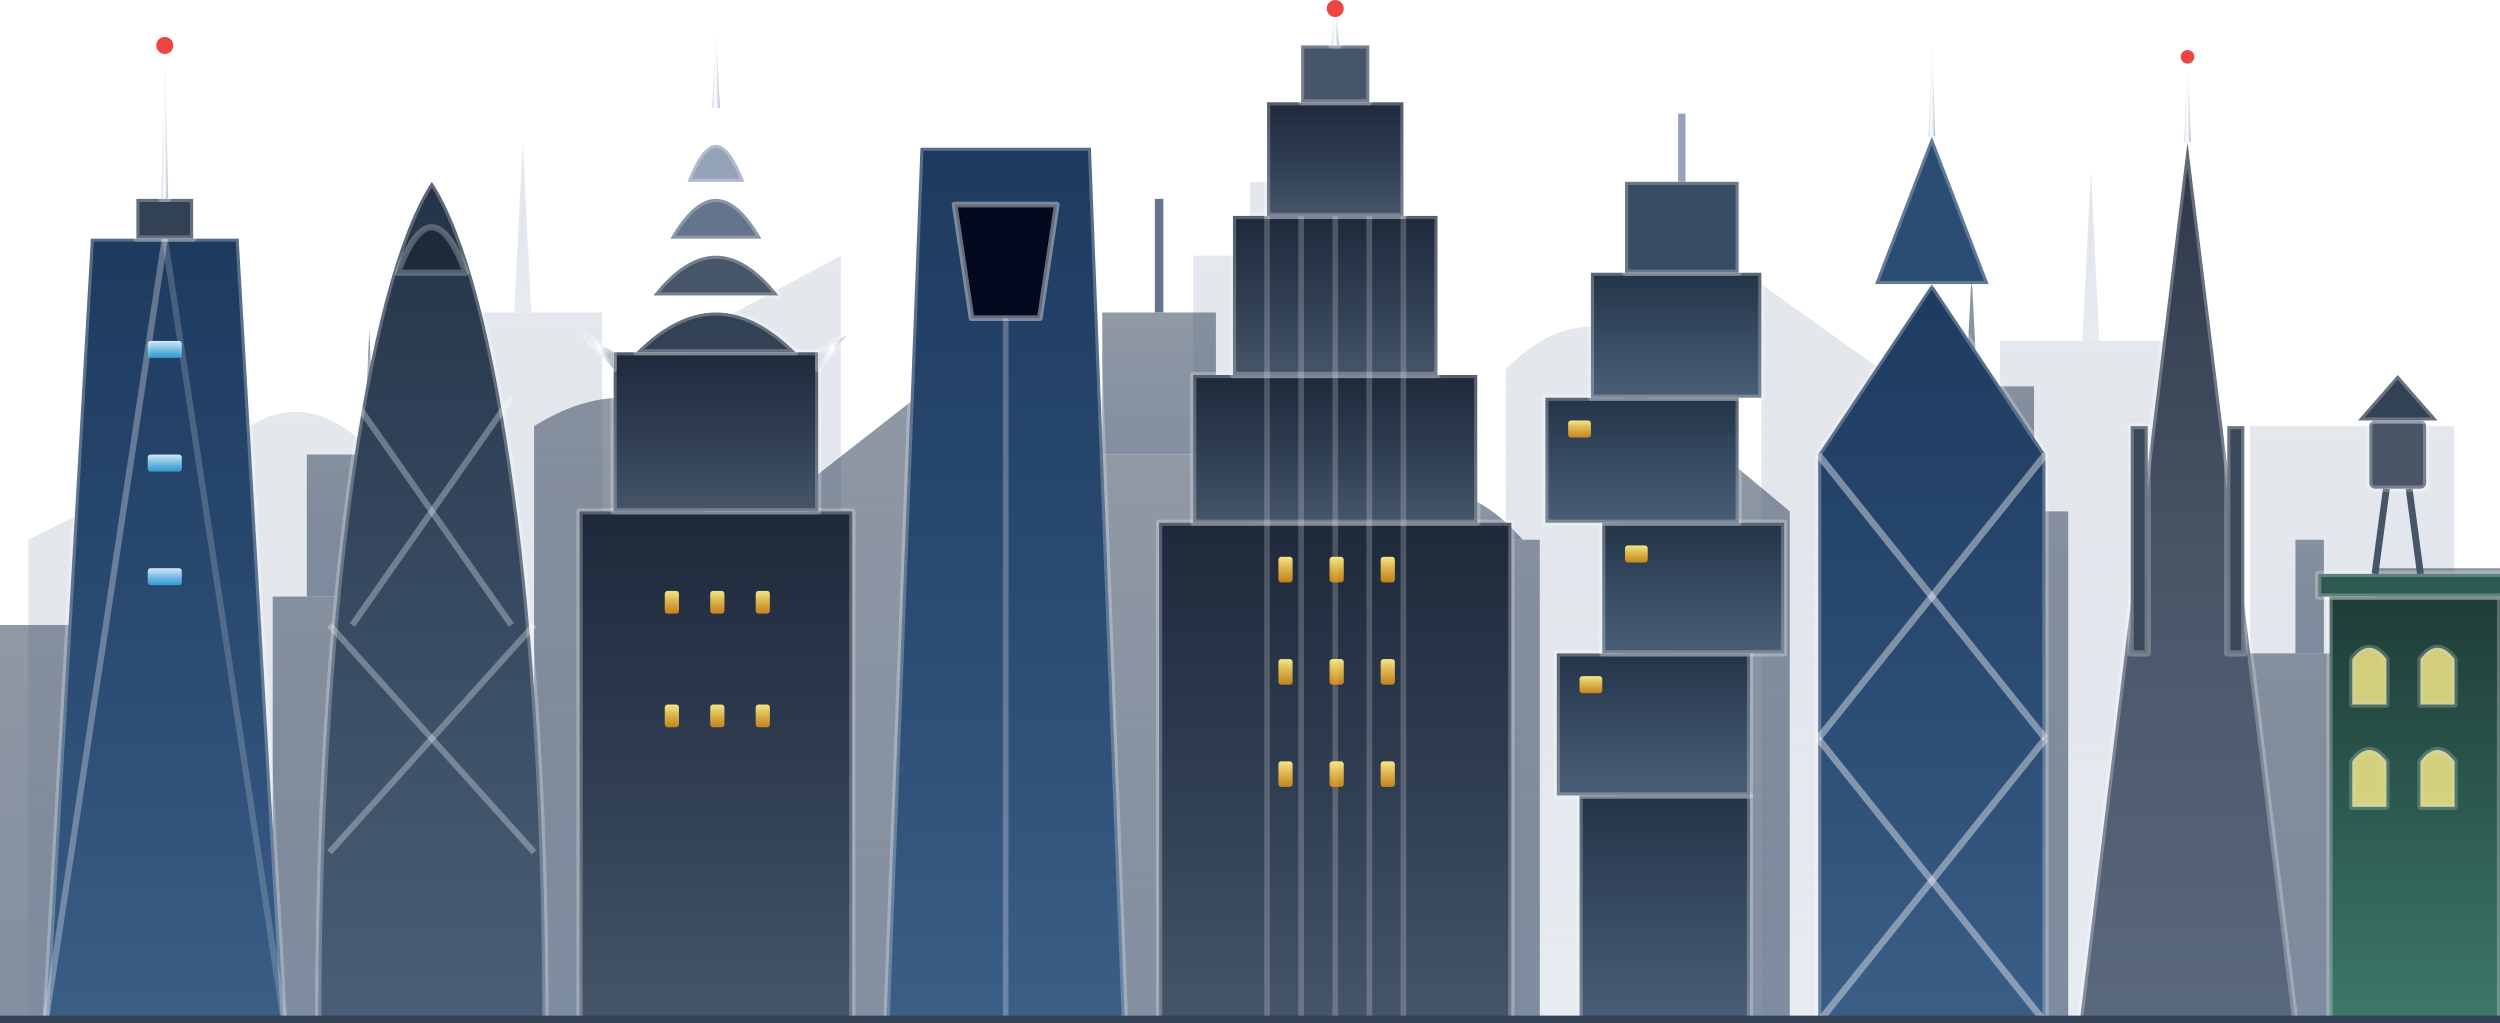
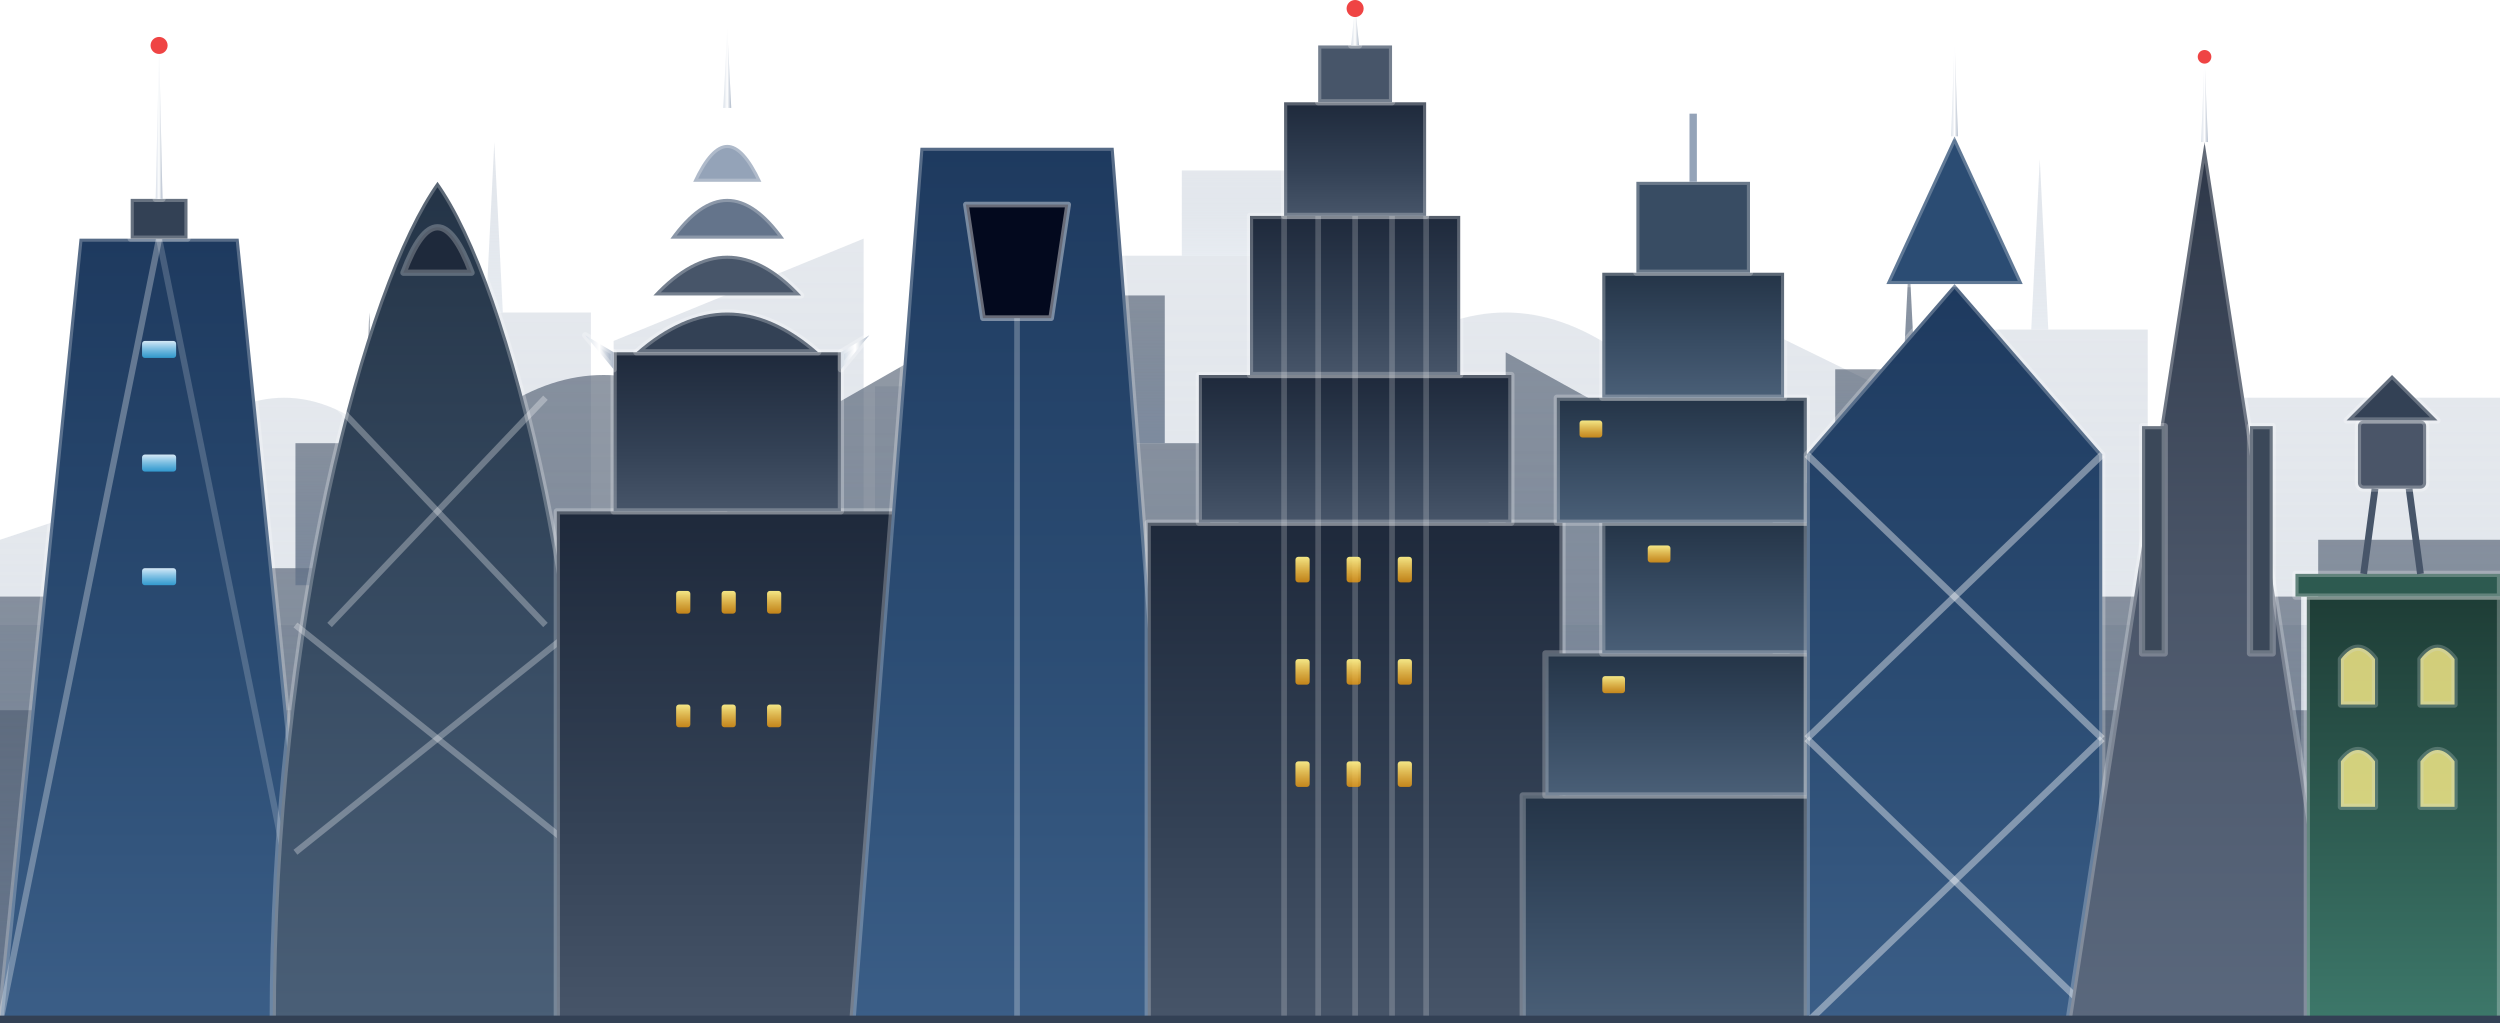
<svg xmlns="http://www.w3.org/2000/svg" viewBox="0 0 440 180" preserveAspectRatio="none" fill="none" class="w-full h-full">
  <defs>
    <linearGradient id="mSkyBg" x1="0" y1="0" x2="0" y2="1">
      <stop offset="0%" stop-color="#94a3b8" stop-opacity="0.25" />
      <stop offset="100%" stop-color="#cbd5e1" stop-opacity="0.45" />
    </linearGradient>
    <linearGradient id="mSkyMid" x1="0" y1="0" x2="0" y2="1">
      <stop offset="0%" stop-color="#475569" stop-opacity="0.6" />
      <stop offset="100%" stop-color="#64748b" stop-opacity="0.8" />
    </linearGradient>
    <linearGradient id="mToneNavy" x1="0" y1="0" x2="0" y2="1">
      <stop offset="0%" stop-color="#1e293b" />
      <stop offset="60%" stop-color="#334155" />
      <stop offset="100%" stop-color="#475569" />
    </linearGradient>
    <linearGradient id="mToneSteel" x1="0" y1="0" x2="0" y2="1">
      <stop offset="0%" stop-color="#243447" />
      <stop offset="55%" stop-color="#384c63" />
      <stop offset="100%" stop-color="#4a5f77" />
    </linearGradient>
    <linearGradient id="mToneSlate" x1="0" y1="0" x2="0" y2="1">
      <stop offset="0%" stop-color="#2d3748" />
      <stop offset="50%" stop-color="#4a5568" />
      <stop offset="100%" stop-color="#5a687d" />
    </linearGradient>
    <linearGradient id="mToneGlass" x1="0" y1="0" x2="0" y2="1">
      <stop offset="0%" stop-color="#1e3a5f" />
      <stop offset="55%" stop-color="#2b4c73" />
      <stop offset="100%" stop-color="#3b5e87" />
    </linearGradient>
    <linearGradient id="mToneCopper" x1="0" y1="0" x2="0" y2="1">
      <stop offset="0%" stop-color="#1e3d36" />
      <stop offset="50%" stop-color="#2d5a50" />
      <stop offset="100%" stop-color="#3d786a" />
    </linearGradient>
    <linearGradient id="mSpireSteel" x1="0" y1="0" x2="1" y2="0">
      <stop offset="0%" stop-color="#cbd5e1" />
      <stop offset="50%" stop-color="#ffffff" />
      <stop offset="100%" stop-color="#94a3b8" />
    </linearGradient>
    <linearGradient id="mWinWarm" x1="0" y1="0" x2="0" y2="1">
      <stop offset="0%" stop-color="#fef08a" stop-opacity="0.95" />
      <stop offset="100%" stop-color="#f59e0b" stop-opacity="0.75" />
    </linearGradient>
    <linearGradient id="mWinCyan" x1="0" y1="0" x2="0" y2="1">
      <stop offset="0%" stop-color="#e0f2fe" stop-opacity="0.95" />
      <stop offset="100%" stop-color="#38bdf8" stop-opacity="0.7" />
    </linearGradient>
  </defs>
  <g fill="url(#mSkyBg)">
-     <polygon points="5,180 5,95 25,85 25,180" />
-     <path d="M 38 180 L 38 80 Q 52 65 66 80 L 66 180 Z" />
-     <rect x="78" y="55" width="28" height="125" />
-     <polygon points="90.5,55 92,25 93.5,55" />
-     <polygon points="120,180 120,60 148,45 148,180" />
-     <rect x="162" y="70" width="32" height="110" />
-     <polygon points="176.5,70 178,35 179.5,70" />
-     <rect x="210" y="45" width="38" height="135" />
-     <rect x="220" y="32" width="18" height="13" />
-     <path d="M 265 180 L 265 65 Q 280 50 295 65 L 295 180 Z" />
-     <polygon points="310,180 310,50 338,70 338,180" />
-     <rect x="352" y="60" width="32" height="120" />
-     <polygon points="366.5,60 368,30 369.5,60" />
-     <rect x="396" y="75" width="36" height="105" />
+     <rect x="0" y="110" width="440" height="70" />
+     <polygon points="0,180 0,95 30,85 30,180" />
+     <path d="M 32 180 L 32 78 Q 50 62 68 78 L 68 180 Z" />
+     <rect x="70" y="55" width="34" height="125" />
+     <polygon points="85.5,55 87,25 88.5,55" />
+     <polygon points="108,180 108,60 152,42 152,180" />
+     <rect x="154" y="68" width="38" height="112" />
+     <polygon points="171.5,68 173,32 174.5,68" />
+     <rect x="195" y="45" width="45" height="135" />
+     <rect x="208" y="30" width="20" height="15" />
+     <path d="M 245 180 L 245 62 Q 265 48 285 62 L 285 180 Z" />
+     <polygon points="290,180 290,48 335,70 335,180" />
+     <rect x="340" y="58" width="38" height="122" />
+     <polygon points="357.5,58 359,28 360.5,58" />
+     <rect x="382" y="70" width="58" height="110" />
  </g>
  <g fill="url(#mSkyMid)">
-     <rect x="0" y="110" width="28" height="70" />
-     <rect x="18" y="90" width="22" height="90" />
-     <rect x="48" y="105" width="34" height="75" />
-     <rect x="54" y="80" width="22" height="25" />
-     <polygon points="64,80 65,58 66,80" />
-     <path d="M 94 180 L 94 75 Q 110 65 124 75 L 124 180 Z" />
-     <polygon points="142,180 142,85 174,60 174,180" />
-     <rect x="188" y="80" width="32" height="100" />
-     <rect x="194" y="55" width="20" height="25" />
-     <line x1="204" y1="55" x2="204" y2="35" stroke="#64748b" stroke-width="1.5" />
-     <rect x="235" y="95" width="36" height="85" />
-     <path d="M 238 95 Q 253 78 268 95 Z" />
-     <polygon points="285,180 285,65 315,90 315,180" />
-     <rect x="330" y="90" width="34" height="90" />
-     <rect x="336" y="68" width="22" height="22" />
-     <polygon points="346,68 347,48 348,68" />
-     <rect x="378" y="115" width="34" height="65" />
-     <rect x="404" y="95" width="5" height="20" />
-     <rect x="418" y="100" width="22" height="80" />
+     <rect x="0" y="125" width="440" height="55" />
+     <rect x="0" y="105" width="35" height="75" />
+     <rect x="15" y="88" width="28" height="92" />
+     <rect x="44" y="100" width="42" height="80" />
+     <rect x="52" y="78" width="26" height="25" />
+     <polygon points="64,78 65,55 66,78" />
+     <path d="M 88 180 L 88 72 Q 106 60 125 72 L 125 180 Z" />
+     <polygon points="128,180 128,82 170,58 170,180" />
+     <rect x="175" y="78" width="38" height="102" />
+     <rect x="183" y="52" width="22" height="26" />
+     <line x1="194" y1="52" x2="194" y2="32" stroke="#64748b" stroke-width="1.5" />
+     <rect x="218" y="90" width="44" height="90" />
+     <path d="M 222 90 Q 240 72 258 90 Z" />
+     <polygon points="265,180 265,62 312,88 312,180" />
+     <rect x="315" y="85" width="42" height="95" />
+     <rect x="323" y="65" width="26" height="22" />
+     <polygon points="335,65 336,45 337,65" />
+     <rect x="360" y="105" width="45" height="75" />
+     <rect x="390" y="88" width="8" height="22" />
+     <rect x="408" y="95" width="32" height="85" />
  </g>
  <g stroke="rgba(255,255,255,0.25)" stroke-width="1.1" stroke-linejoin="round">
    <g fill="url(#mToneGlass)">
-       <polygon points="8,180 16,42 42,42 50,180" />
-       <line x1="29" y1="42" x2="8" y2="180" stroke="rgba(255,255,255,0.3)" />
-       <line x1="29" y1="42" x2="50" y2="180" stroke="rgba(255,255,255,0.18)" />
-       <rect x="24" y="35" width="10" height="7" fill="#334155" />
-       <polygon points="28.4,35 29,8 29.6,35" fill="url(#mSpireSteel)" />
-       <circle cx="29" cy="8" r="1.5" fill="#ef4444" stroke="none" />
+       <polygon points="0,180 14,42 42,42 56,180" />
+       <line x1="28" y1="42" x2="0" y2="180" stroke="rgba(255,255,255,0.3)" />
+       <line x1="28" y1="42" x2="56" y2="180" stroke="rgba(255,255,255,0.18)" />
+       <rect x="23" y="35" width="10" height="7" fill="#334155" />
+       <polygon points="27.4,35 28,8 28.6,35" fill="url(#mSpireSteel)" />
+       <circle cx="28" cy="8" r="1.5" fill="#ef4444" stroke="none" />
    </g>
    <g fill="url(#mToneSteel)">
-       <path d="M 56 180 C 56 110, 64 50, 76 32 C 88 50, 96 110, 96 180 Z" />
-       <path d="M 70 48 Q 76 32 82 48 Z" fill="#1e293b" />
-       <path d="M 58 150 Q 76 130 94 110" stroke="rgba(255,255,255,0.3)" fill="none" />
-       <path d="M 94 150 Q 76 130 58 110" stroke="rgba(255,255,255,0.3)" fill="none" />
-       <path d="M 62 110 Q 76 90 90 70" stroke="rgba(255,255,255,0.3)" fill="none" />
-       <path d="M 90 110 Q 76 90 62 70" stroke="rgba(255,255,255,0.3)" fill="none" />
+       <path d="M 48 180 C 48 110, 64 50, 77 32 C 90 50, 105 110, 105 180 Z" />
+       <path d="M 71 48 Q 77 32 83 48 Z" fill="#1e293b" />
+       <path d="M 52 150 Q 77 130 102 110" stroke="rgba(255,255,255,0.3)" fill="none" />
+       <path d="M 102 150 Q 77 130 52 110" stroke="rgba(255,255,255,0.3)" fill="none" />
+       <path d="M 58 110 Q 77 90 96 70" stroke="rgba(255,255,255,0.3)" fill="none" />
+       <path d="M 96 110 Q 77 90 58 70" stroke="rgba(255,255,255,0.3)" fill="none" />
    </g>
    <g fill="url(#mToneNavy)">
-       <rect x="102" y="90" width="48" height="90" />
-       <rect x="108" y="62" width="36" height="28" />
-       <path d="M 112 62 Q 126 48 140 62 Z" fill="#334155" />
-       <path d="M 115 52 Q 126 38 137 52 Z" fill="#475569" />
-       <path d="M 118 42 Q 126 28 134 42 Z" fill="#64748b" />
-       <path d="M 121 32 Q 126 19 131 32 Z" fill="#94a3b8" />
-       <polygon points="125.3,19 126,5 126.7,19" fill="url(#mSpireSteel)" />
+       <rect x="98" y="90" width="60" height="90" />
+       <rect x="108" y="62" width="40" height="28" />
+       <path d="M 112 62 Q 128 48 144 62 Z" fill="#334155" />
+       <path d="M 115 52 Q 128 38 141 52 Z" fill="#475569" />
+       <path d="M 118 42 Q 128 28 138 42 Z" fill="#64748b" />
+       <path d="M 122 32 Q 128 19 134 32 Z" fill="#94a3b8" />
+       <polygon points="127.3,19 128,5 128.7,19" fill="url(#mSpireSteel)" />
      <polygon points="108,62 103,59 108,65" fill="url(#mSpireSteel)" />
-       <polygon points="144,62 149,59 144,65" fill="url(#mSpireSteel)" />
+       <polygon points="148,62 153,59 148,65" fill="url(#mSpireSteel)" />
    </g>
    <g fill="url(#mToneGlass)">
-       <polygon points="156,180 162,26 192,26 198,180" />
-       <polygon points="168,36 186,36 183,56 171,56" fill="#03091e" stroke="rgba(255,255,255,0.4)" stroke-width="1" />
-       <line x1="168" y1="36" x2="186" y2="36" stroke="url(#mSpireSteel)" stroke-width="1.5" />
+       <polygon points="150,180 162,26 196,26 208,180" />
+       <polygon points="170,36 188,36 185,56 173,56" fill="#03091e" stroke="rgba(255,255,255,0.4)" stroke-width="1" />
+       <line x1="170" y1="36" x2="188" y2="36" stroke="url(#mSpireSteel)" stroke-width="1.5" />
    </g>
    <g fill="url(#mToneNavy)">
-       <rect x="204" y="92" width="62" height="88" />
-       <rect x="210" y="66" width="50" height="26" />
-       <rect x="217" y="38" width="36" height="28" />
-       <rect x="223" y="18" width="24" height="20" />
-       <rect x="229" y="8" width="12" height="10" fill="#475569" />
-       <polygon points="234.3,8 235,1 235.7,8" fill="url(#mSpireSteel)" />
-       <circle cx="235" cy="1.5" r="1.5" fill="#ef4444" stroke="none" />
+       <rect x="202" y="92" width="73" height="88" />
+       <rect x="211" y="66" width="55" height="26" />
+       <rect x="220" y="38" width="37" height="28" />
+       <rect x="226" y="18" width="25" height="20" />
+       <rect x="232" y="8" width="13" height="10" fill="#475569" />
+       <polygon points="237.8,8 238.5,1 239.2,8" fill="url(#mSpireSteel)" />
+       <circle cx="238.5" cy="1.5" r="1.5" fill="#ef4444" stroke="none" />
    </g>
    <g fill="url(#mToneSteel)">
-       <rect x="278" y="140" width="30" height="40" />
-       <rect x="274" y="115" width="34" height="25" />
-       <rect x="282" y="92" width="32" height="23" />
-       <rect x="272" y="70" width="34" height="22" />
-       <rect x="280" y="48" width="30" height="22" />
-       <rect x="286" y="32" width="20" height="16" fill="#384c63" />
-       <line x1="296" y1="32" x2="296" y2="20" stroke="#94a3b8" stroke-width="1.3" />
+       <rect x="268" y="140" width="57" height="40" />
+       <rect x="272" y="115" width="46" height="25" />
+       <rect x="282" y="92" width="40" height="23" />
+       <rect x="274" y="70" width="44" height="22" />
+       <rect x="282" y="48" width="32" height="22" />
+       <rect x="288" y="32" width="20" height="16" fill="#384c63" />
+       <line x1="298" y1="32" x2="298" y2="20" stroke="#94a3b8" stroke-width="1.3" />
    </g>
    <g fill="url(#mToneGlass)">
-       <polygon points="320,180 320,80 340,50 360,80 360,180" />
-       <polygon points="330,50 340,24 350,50" fill="#2b4c73" />
-       <polygon points="339.4,24 340,7 340.6,24" fill="url(#mSpireSteel)" />
-       <line x1="320" y1="180" x2="360" y2="130" stroke="rgba(255,255,255,0.4)" stroke-width="1.2" />
-       <line x1="360" y1="180" x2="320" y2="130" stroke="rgba(255,255,255,0.4)" stroke-width="1.2" />
-       <line x1="320" y1="130" x2="360" y2="80" stroke="rgba(255,255,255,0.4)" stroke-width="1.2" />
-       <line x1="360" y1="130" x2="320" y2="80" stroke="rgba(255,255,255,0.4)" stroke-width="1.2" />
+       <polygon points="318,180 318,80 344,50 370,80 370,180" />
+       <polygon points="332,50 344,24 356,50" fill="#2b4c73" />
+       <polygon points="343.4,24 344,7 344.6,24" fill="url(#mSpireSteel)" />
+       <line x1="318" y1="180" x2="370" y2="130" stroke="rgba(255,255,255,0.4)" stroke-width="1.2" />
+       <line x1="370" y1="180" x2="318" y2="130" stroke="rgba(255,255,255,0.4)" stroke-width="1.2" />
+       <line x1="318" y1="130" x2="370" y2="80" stroke="rgba(255,255,255,0.4)" stroke-width="1.2" />
+       <line x1="370" y1="130" x2="318" y2="80" stroke="rgba(255,255,255,0.4)" stroke-width="1.2" />
    </g>
    <g fill="url(#mToneSlate)">
-       <polygon points="366,180 385,25 404,180" />
-       <rect x="375" y="75" width="3" height="40" fill="#3b4859" />
-       <rect x="392" y="75" width="3" height="40" fill="#3b4859" />
-       <polygon points="384.4,25 385,10 385.6,25" fill="url(#mSpireSteel)" />
-       <circle cx="385" cy="10" r="1.2" fill="#ef4444" stroke="none" />
+       <polygon points="364,180 388,25 412,180" />
+       <rect x="377" y="75" width="4" height="40" fill="#3b4859" />
+       <rect x="396" y="75" width="4" height="40" fill="#3b4859" />
+       <polygon points="387.4,25 388,10 388.6,25" fill="url(#mSpireSteel)" />
+       <circle cx="388" cy="10" r="1.2" fill="#ef4444" stroke="none" />
    </g>
    <g fill="url(#mToneCopper)">
-       <rect x="410" y="105" width="30" height="75" />
-       <rect x="408" y="101" width="34" height="4" fill="#2d5a50" />
-       <path d="M 414 116 Q 417 112 420 116 L 420 124 L 414 124 Z" fill="#fef08a" opacity="0.8" />
+       <rect x="406" y="105" width="34" height="75" />
+       <rect x="404" y="101" width="36" height="4" fill="#2d5a50" />
+       <path d="M 412 116 Q 415 112 418 116 L 418 124 L 412 124 Z" fill="#fef08a" opacity="0.8" />
      <path d="M 426 116 Q 429 112 432 116 L 432 124 L 426 124 Z" fill="#fef08a" opacity="0.8" />
-       <path d="M 414 134 Q 417 130 420 134 L 420 142 L 414 142 Z" fill="#fef08a" opacity="0.8" />
+       <path d="M 412 134 Q 415 130 418 134 L 418 142 L 412 142 Z" fill="#fef08a" opacity="0.8" />
      <path d="M 426 134 Q 429 130 432 134 L 432 142 L 426 142 Z" fill="#fef08a" opacity="0.8" />
-       <line x1="418" y1="101" x2="420" y2="86" stroke="#475569" stroke-width="1.2" />
+       <line x1="416" y1="101" x2="418" y2="86" stroke="#475569" stroke-width="1.2" />
      <line x1="426" y1="101" x2="424" y2="86" stroke="#475569" stroke-width="1.2" />
-       <rect x="417" y="74" width="10" height="12" rx="1" fill="#4a5568" />
-       <polygon points="415,74 422,66 429,74" fill="#334155" />
+       <rect x="415" y="74" width="12" height="12" rx="1" fill="#4a5568" />
+       <polygon points="413,74 421,66 429,74" fill="#334155" />
    </g>
  </g>
  <g stroke="rgba(255,255,255,0.2)" stroke-width="1">
-     <line x1="223" y1="38" x2="223" y2="180" />
-     <line x1="229" y1="38" x2="229" y2="180" />
-     <line x1="235" y1="38" x2="235" y2="180" />
-     <line x1="241" y1="38" x2="241" y2="180" />
-     <line x1="247" y1="38" x2="247" y2="180" />
-     <line x1="177" y1="56" x2="177" y2="180" stroke="rgba(255,255,255,0.25)" />
+     <line x1="226" y1="38" x2="226" y2="180" />
+     <line x1="232" y1="38" x2="232" y2="180" />
+     <line x1="238.5" y1="38" x2="238.5" y2="180" />
+     <line x1="245" y1="38" x2="245" y2="180" />
+     <line x1="251" y1="38" x2="251" y2="180" />
+     <line x1="179" y1="56" x2="179" y2="180" stroke="rgba(255,255,255,0.25)" />
  </g>
  <g fill="url(#mWinWarm)">
-     <rect x="225" y="98" width="2.5" height="4.5" rx="0.5" />
-     <rect x="234" y="98" width="2.5" height="4.5" rx="0.5" />
-     <rect x="243" y="98" width="2.5" height="4.5" rx="0.5" />
-     <rect x="225" y="116" width="2.5" height="4.5" rx="0.5" />
-     <rect x="234" y="116" width="2.5" height="4.5" rx="0.5" />
-     <rect x="243" y="116" width="2.5" height="4.5" rx="0.5" />
-     <rect x="225" y="134" width="2.5" height="4.5" rx="0.5" />
-     <rect x="234" y="134" width="2.5" height="4.5" rx="0.5" />
-     <rect x="243" y="134" width="2.5" height="4.5" rx="0.5" />
-     <rect x="117" y="104" width="2.5" height="4" rx="0.5" />
-     <rect x="125" y="104" width="2.5" height="4" rx="0.5" />
-     <rect x="133" y="104" width="2.5" height="4" rx="0.5" />
-     <rect x="117" y="124" width="2.5" height="4" rx="0.5" />
-     <rect x="125" y="124" width="2.5" height="4" rx="0.5" />
-     <rect x="133" y="124" width="2.5" height="4" rx="0.5" />
-     <rect x="276" y="74" width="4" height="3" rx="0.5" />
-     <rect x="286" y="96" width="4" height="3" rx="0.5" />
-     <rect x="278" y="119" width="4" height="3" rx="0.5" />
+     <rect x="228" y="98" width="2.5" height="4.5" rx="0.5" />
+     <rect x="237" y="98" width="2.5" height="4.5" rx="0.5" />
+     <rect x="246" y="98" width="2.5" height="4.5" rx="0.5" />
+     <rect x="228" y="116" width="2.5" height="4.5" rx="0.5" />
+     <rect x="237" y="116" width="2.5" height="4.5" rx="0.5" />
+     <rect x="246" y="116" width="2.5" height="4.5" rx="0.5" />
+     <rect x="228" y="134" width="2.5" height="4.5" rx="0.5" />
+     <rect x="237" y="134" width="2.5" height="4.5" rx="0.5" />
+     <rect x="246" y="134" width="2.5" height="4.5" rx="0.5" />
+     <rect x="119" y="104" width="2.5" height="4" rx="0.5" />
+     <rect x="127" y="104" width="2.5" height="4" rx="0.5" />
+     <rect x="135" y="104" width="2.5" height="4" rx="0.5" />
+     <rect x="119" y="124" width="2.5" height="4" rx="0.5" />
+     <rect x="127" y="124" width="2.5" height="4" rx="0.5" />
+     <rect x="135" y="124" width="2.5" height="4" rx="0.5" />
+     <rect x="278" y="74" width="4" height="3" rx="0.5" />
+     <rect x="290" y="96" width="4" height="3" rx="0.5" />
+     <rect x="282" y="119" width="4" height="3" rx="0.5" />
  </g>
  <g fill="url(#mWinCyan)">
-     <rect x="26" y="60" width="6" height="3" rx="0.5" />
-     <rect x="26" y="80" width="6" height="3" rx="0.5" />
-     <rect x="26" y="100" width="6" height="3" rx="0.5" />
+     <rect x="25" y="60" width="6" height="3" rx="0.5" />
+     <rect x="25" y="80" width="6" height="3" rx="0.5" />
+     <rect x="25" y="100" width="6" height="3" rx="0.5" />
  </g>
  <line x1="0" y1="180" x2="440" y2="180" stroke="#334155" stroke-width="2.5" />
</svg>
